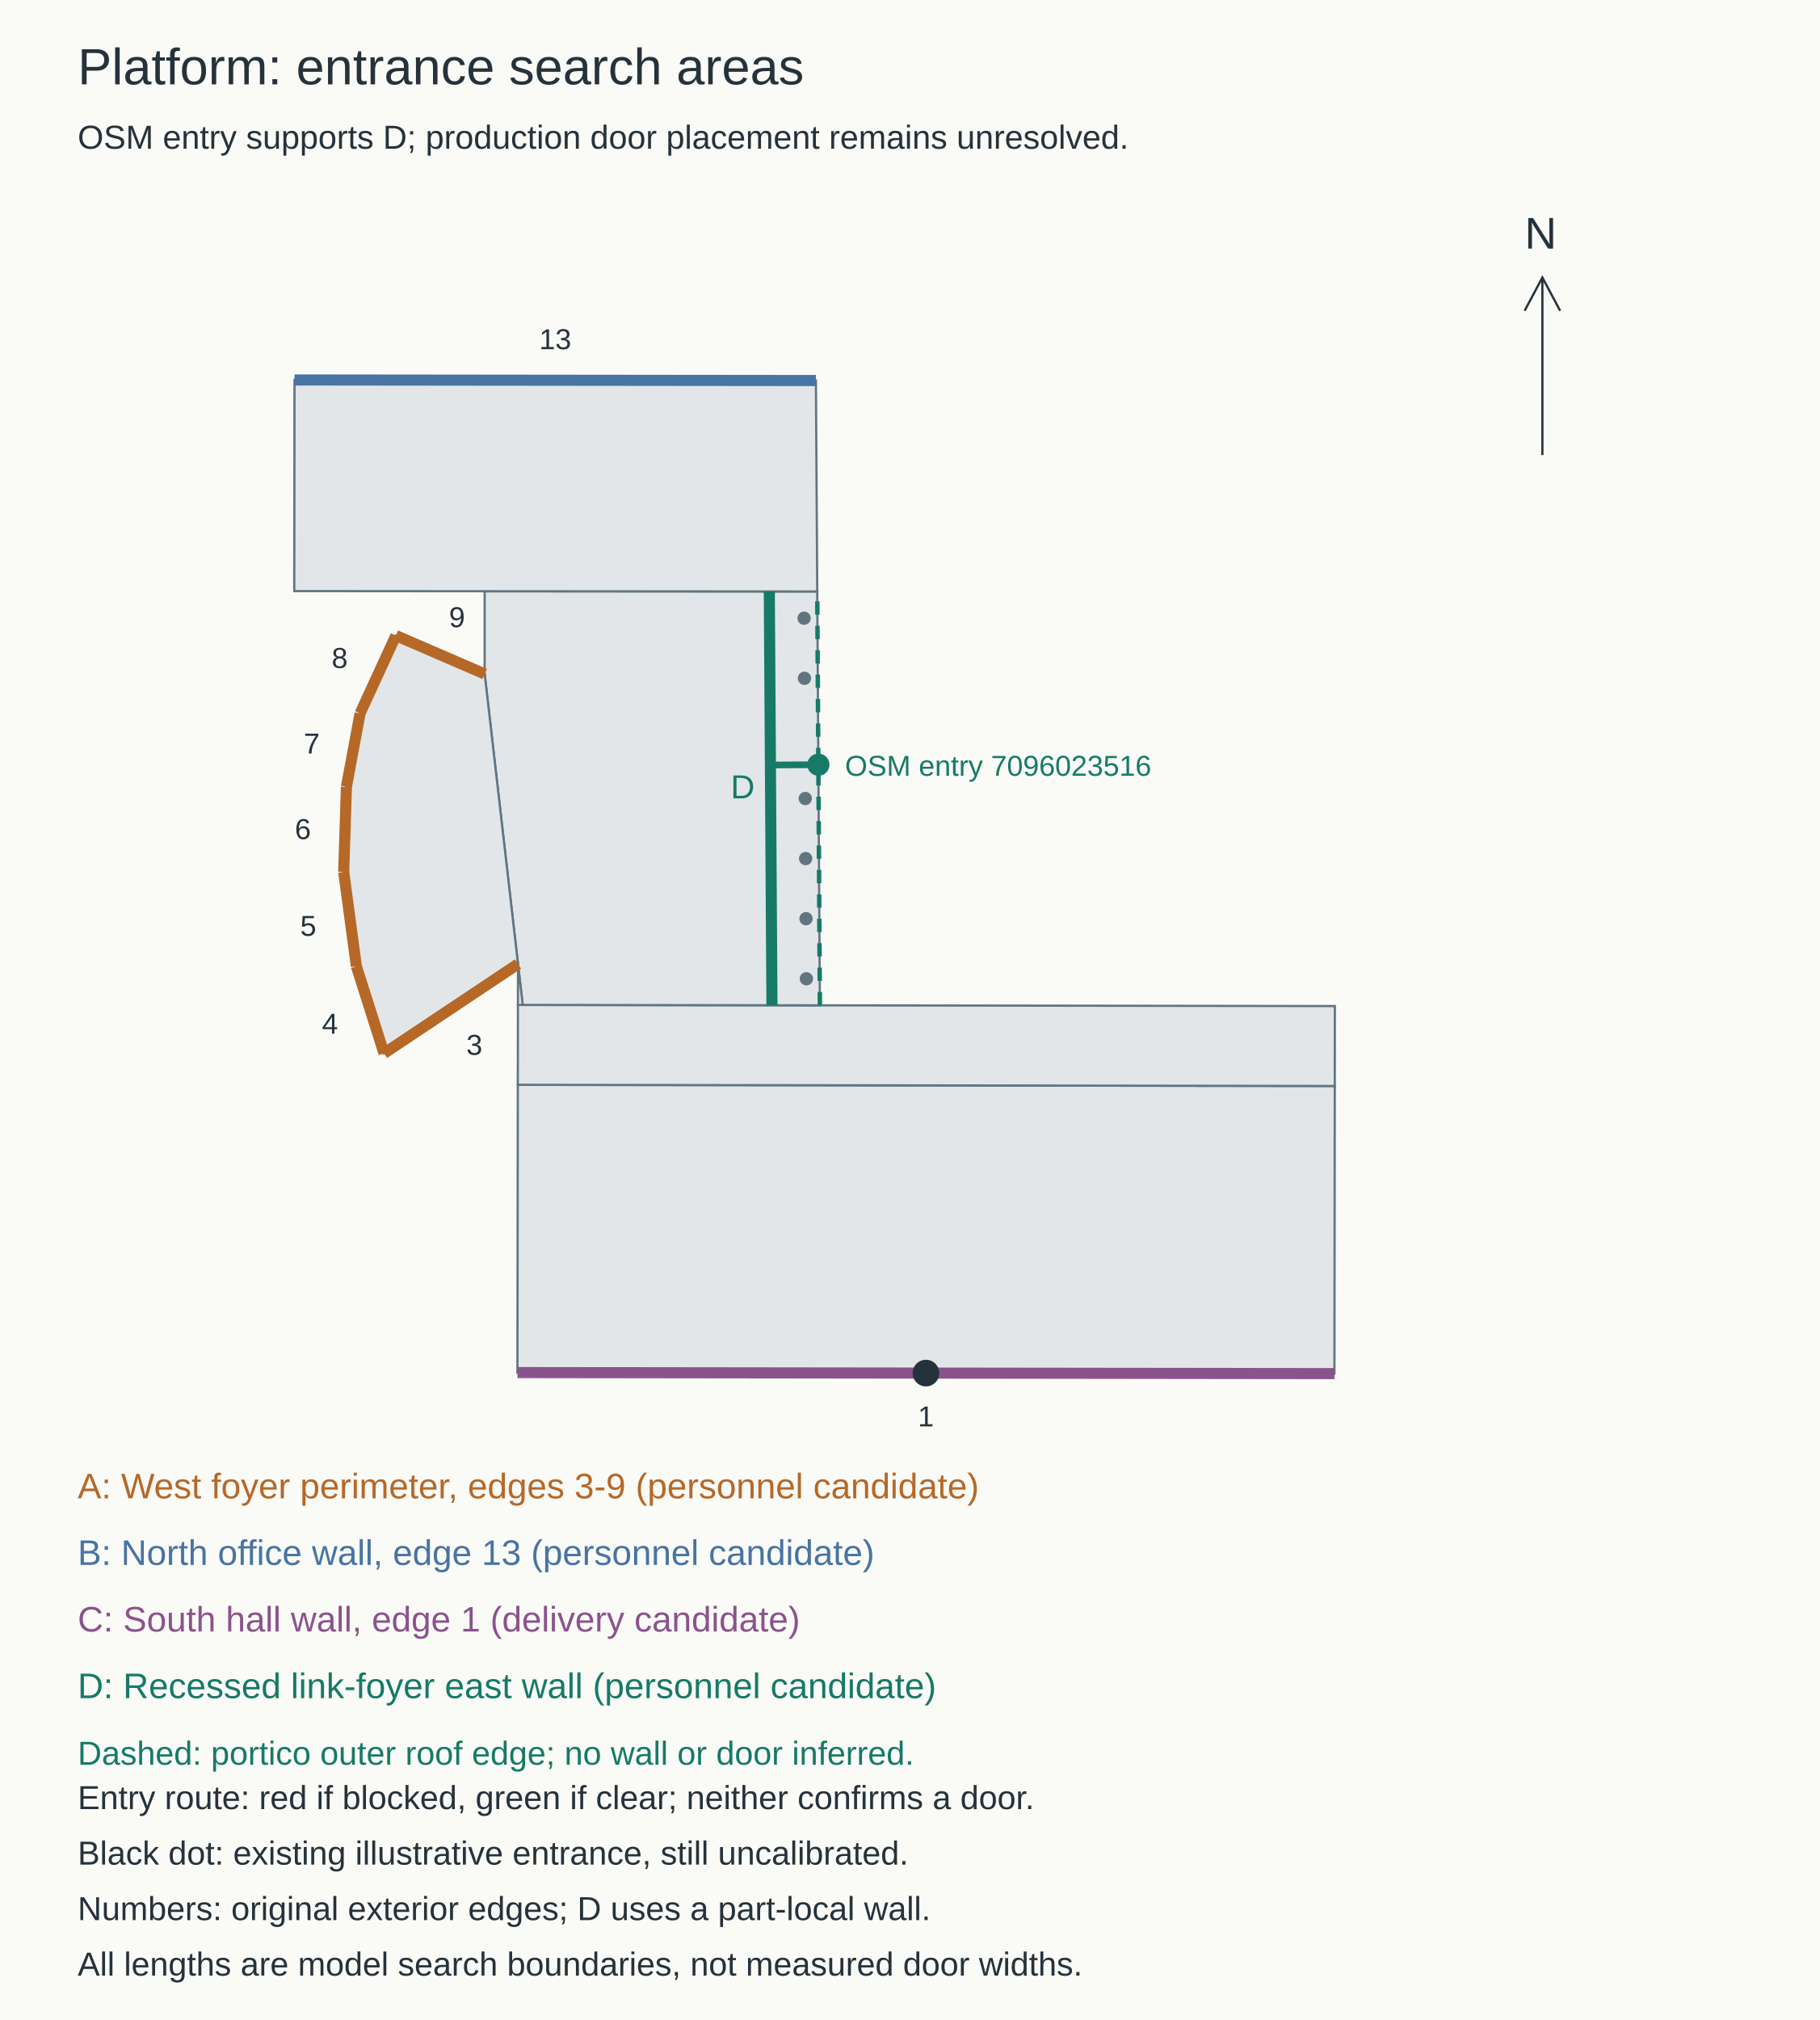
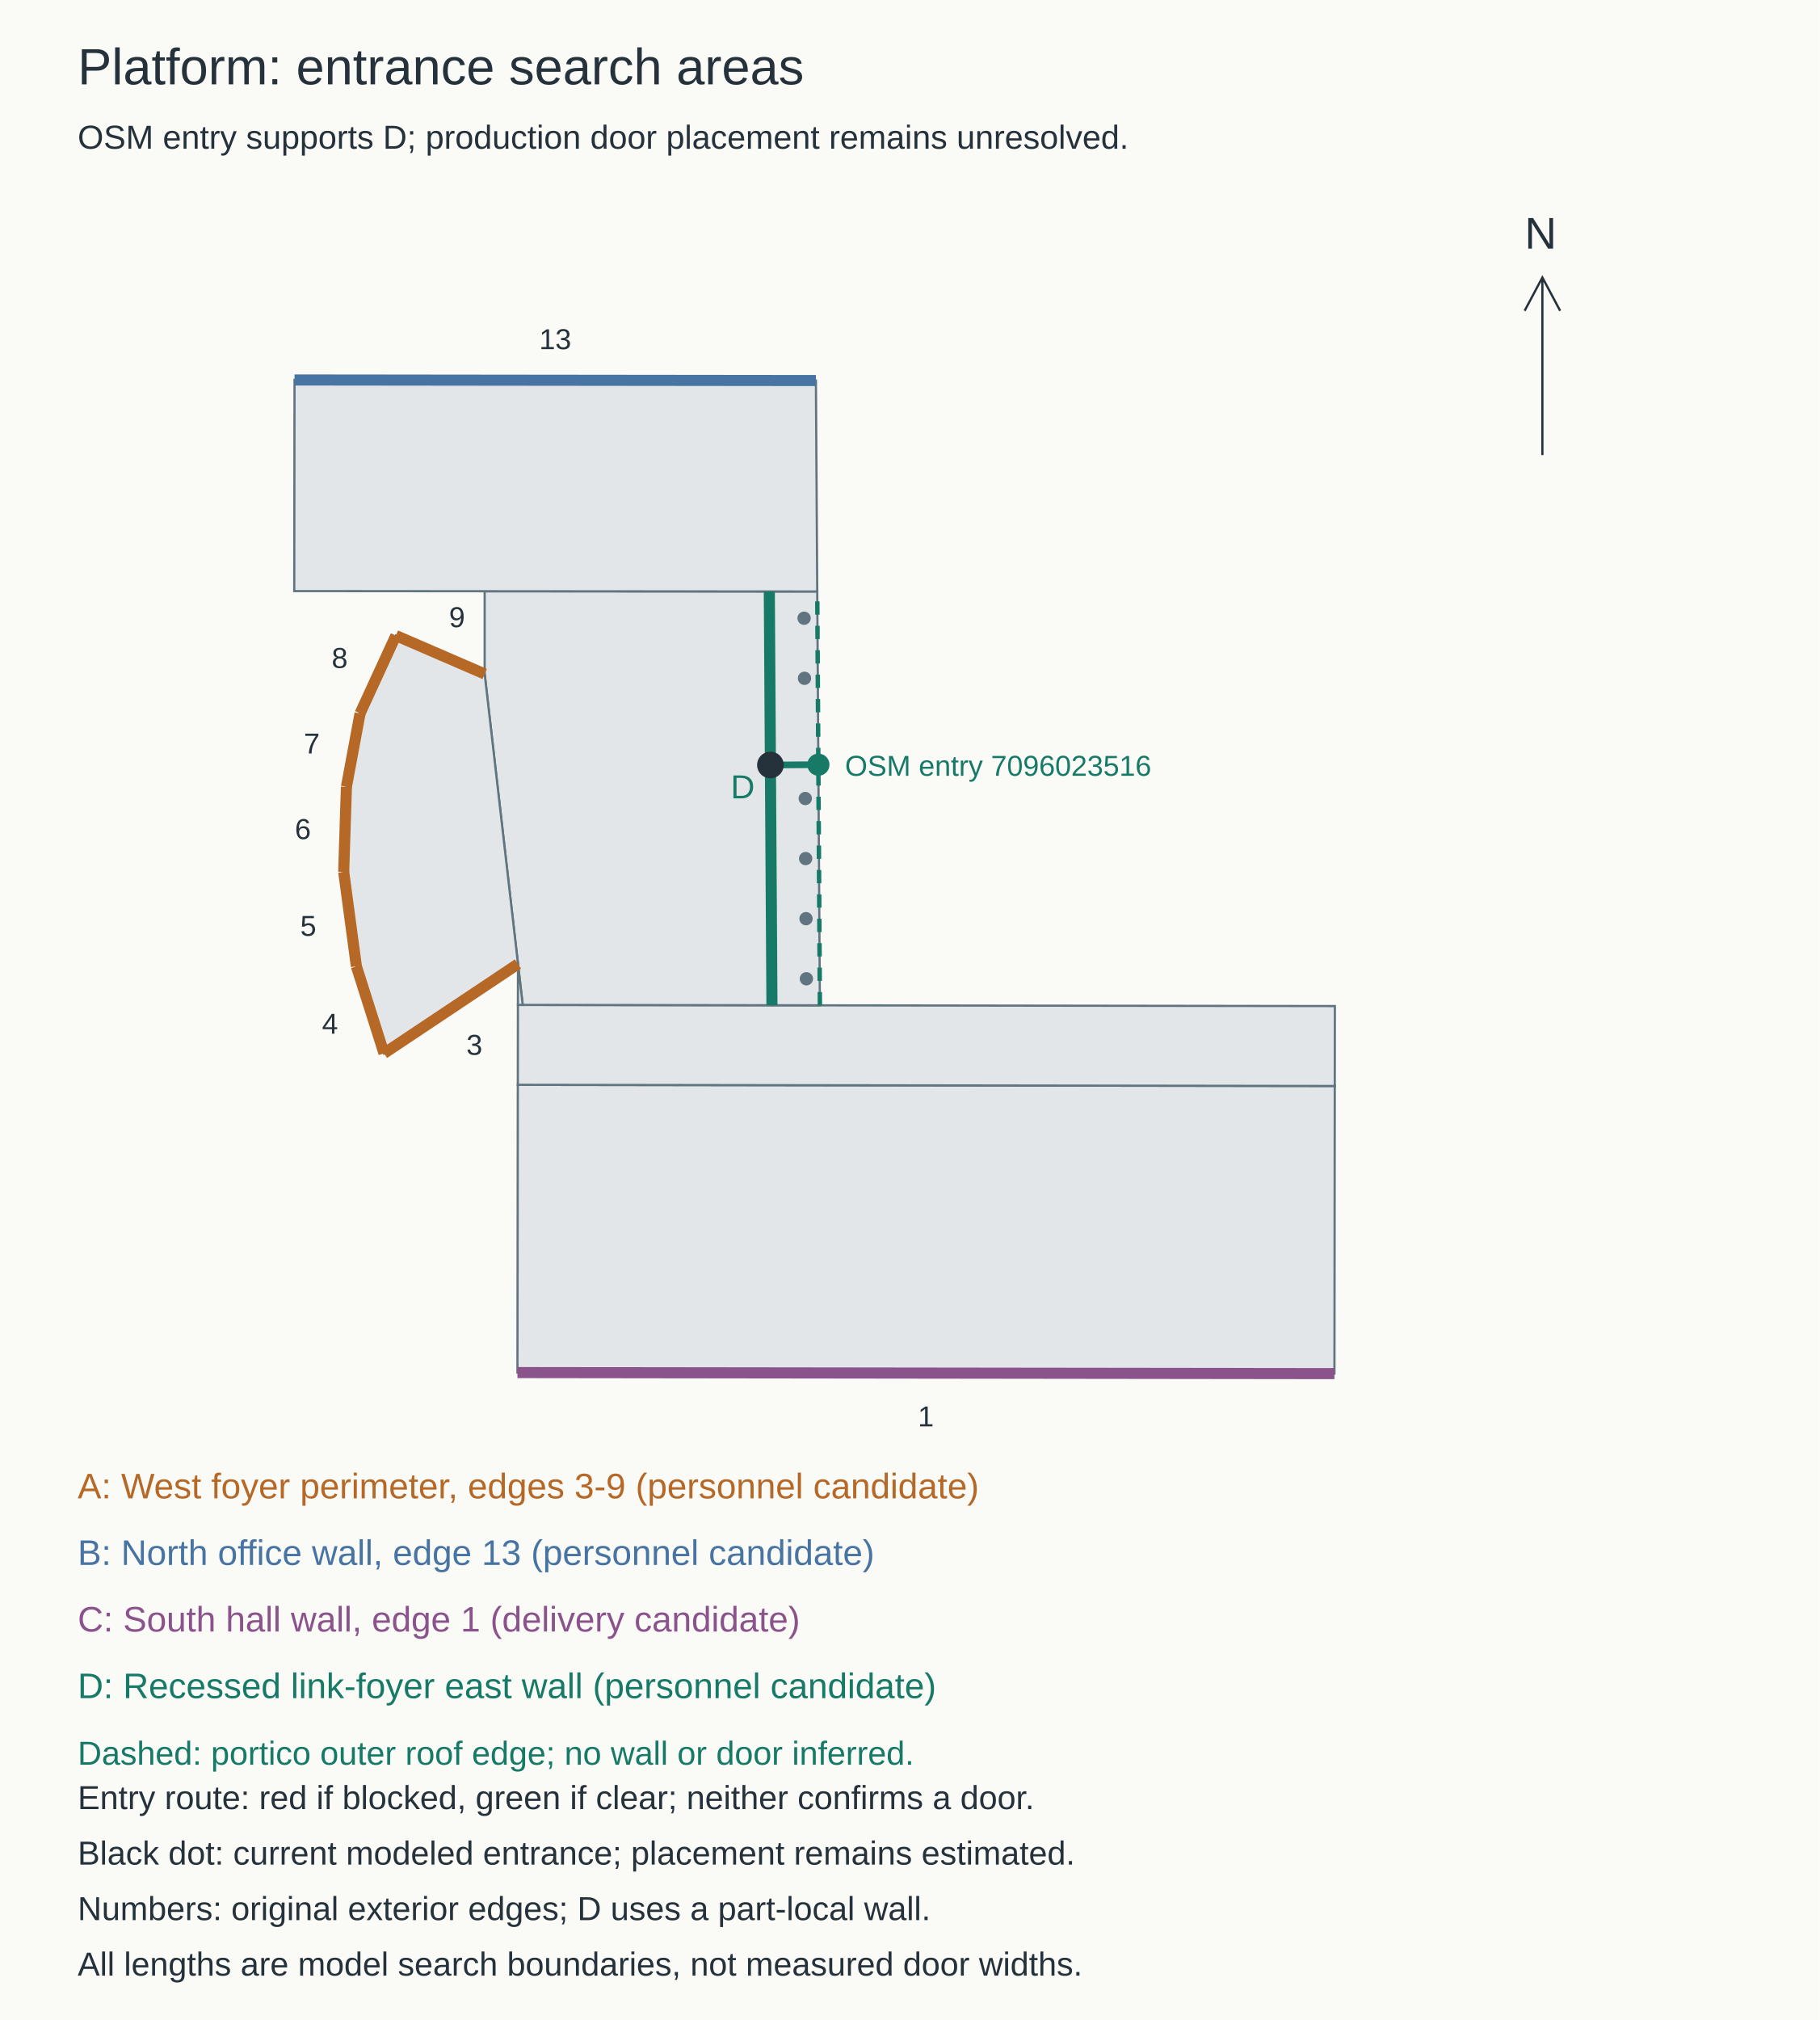
<svg xmlns="http://www.w3.org/2000/svg" width="820" height="910" viewBox="0 0 820 910">
  <rect width="820" height="910" fill="#fafaf7" />
  <g font-family="Arial,sans-serif" fill="#26323b">
    <text x="35" y="38" font-size="23">Platform: entrance search areas</text>
    <text x="35" y="67" font-size="15">OSM entry supports D; production door placement remains unresolved.</text>
    <path d="M 601.45,489.23 L 233.33,488.70 L 233.16,618.34 L 601.30,618.81 L 601.45,489.23 Z" fill="#e2e6e8" stroke="#617581" />
    <path d="M 233.33,488.70 L 601.45,489.23 L 601.49,453.23 L 369.44,452.90 L 233.38,452.70 L 233.33,488.70 Z" fill="#e2e6e8" stroke="#617581" />
    <path d="M 347.84,452.86 L 346.65,266.45 L 218.39,266.35 L 218.39,303.62 L 235.53,452.70 L 347.84,452.86 Z" fill="#e2e6e8" stroke="#617581" />
    <path d="M 346.65,266.45 L 347.84,452.86 L 369.44,452.90 L 368.25,266.46 L 346.65,266.45 Z" fill="#e2e6e8" stroke="#617581" />
    <path d="M 233.41,434.26 L 233.38,452.70 L 235.53,452.70 L 218.39,303.62 L 178.38,286.32 L 162.25,321.38 L 156.10,354.44 L 154.87,392.78 L 160.59,435.33 L 173.03,474.54 L 233.41,434.26 Z" fill="#e2e6e8" stroke="#617581" />
    <path d="M 218.39,266.35 L 368.25,266.46 L 367.65,171.43 L 132.71,171.17 L 132.59,266.28 L 218.39,266.35 Z" fill="#e2e6e8" stroke="#617581" />
    <path d="M 233.41,434.26 L 173.03,474.54" fill="none" stroke="#b66827" stroke-width="5" />
    <text x="213.76" y="475.20" font-size="13" text-anchor="middle">3</text>
    <path d="M 173.03,474.54 L 160.59,435.33" fill="none" stroke="#b66827" stroke-width="5" />
    <text x="148.70" y="465.68" font-size="13" text-anchor="middle">4</text>
    <path d="M 160.59,435.33 L 154.87,392.78" fill="none" stroke="#b66827" stroke-width="5" />
    <text x="138.90" y="421.59" font-size="13" text-anchor="middle">5</text>
    <path d="M 154.87,392.78 L 156.10,354.44" fill="none" stroke="#b66827" stroke-width="5" />
    <text x="136.49" y="378.00" font-size="13" text-anchor="middle">6</text>
    <path d="M 156.10,354.44 L 162.25,321.38" fill="none" stroke="#b66827" stroke-width="5" />
    <text x="140.50" y="339.44" font-size="13" text-anchor="middle">7</text>
    <path d="M 162.25,321.38 L 178.38,286.32" fill="none" stroke="#b66827" stroke-width="5" />
    <text x="153.06" y="300.91" font-size="13" text-anchor="middle">8</text>
    <path d="M 178.38,286.32 L 218.39,303.62" fill="none" stroke="#b66827" stroke-width="5" />
    <text x="205.93" y="282.53" font-size="13" text-anchor="middle">9</text>
    <path d="M 132.71,171.17 L 367.65,171.43" fill="none" stroke="#4774a3" stroke-width="5" />
    <text x="250.20" y="157.30" font-size="13" text-anchor="middle">13</text>
    <path d="M 601.30,618.81 L 233.16,618.34" fill="none" stroke="#8b538b" stroke-width="5" />
    <text x="417.21" y="642.57" font-size="13" text-anchor="middle">1</text>
    <path d="M 347.84,452.86 L 346.65,266.45" fill="none" stroke="#167a67" stroke-width="5" />
    <path d="M 369.44,452.90 L 368.25,266.46" fill="none" stroke="#167a67" stroke-width="2" stroke-dasharray="6 5" />
    <text x="329.25" y="359.65" font-size="15" fill="#167a67">D</text>
    <path d="M 368.75,344.49 L 347.15,344.63" fill="none" stroke="#167a67" stroke-width="3" />
    <circle cx="362.33" cy="278.50" r="3" fill="#617581" />
    <circle cx="362.50" cy="305.57" r="3" fill="#617581" />
    <circle cx="362.85" cy="359.72" r="3" fill="#617581" />
    <circle cx="363.02" cy="386.79" r="3" fill="#617581" />
    <circle cx="363.19" cy="413.86" r="3" fill="#617581" />
    <circle cx="363.36" cy="440.93" r="3" fill="#617581" />
    <circle cx="368.76" cy="344.49" r="5" fill="#167a67" />
    <text x="380.76" y="349.49" font-size="13" fill="#167a67">OSM entry 7096023516</text>
-     <circle cx="417.23" cy="618.57" r="6" fill="#26323b" />
+     <circle cx="347.15" cy="344.63" r="6" fill="#26323b" />
    <path d="M 695,205 L 695,125 M 687,140 L 695,125 L 703,140" fill="none" stroke="#26323b" />
    <text x="687" y="112" font-size="20">N</text>
    <text x="35" y="675" font-size="16" fill="#b66827">A: West foyer perimeter, edges 3-9 (personnel candidate)</text>
    <text x="35" y="705" font-size="16" fill="#4774a3">B: North office wall, edge 13 (personnel candidate)</text>
    <text x="35" y="735" font-size="16" fill="#8b538b">C: South hall wall, edge 1 (delivery candidate)</text>
    <text x="35" y="765" font-size="16" fill="#167a67">D: Recessed link-foyer east wall (personnel candidate)</text>
    <text x="35" y="795" font-size="15" fill="#167a67">Dashed: portico outer roof edge; no wall or door inferred.</text>
    <text x="35" y="815" font-size="15">Entry route: red if blocked, green if clear; neither confirms a door.</text>
-     <text x="35" y="840" font-size="15">Black dot: existing illustrative entrance, still uncalibrated.</text>
+     <text x="35" y="840" font-size="15">Black dot: current modeled entrance; placement remains estimated.</text>
    <text x="35" y="865" font-size="15">Numbers: original exterior edges; D uses a part-local wall.</text>
    <text x="35" y="890" font-size="15">All lengths are model search boundaries, not measured door widths.</text>
  </g>
</svg>
